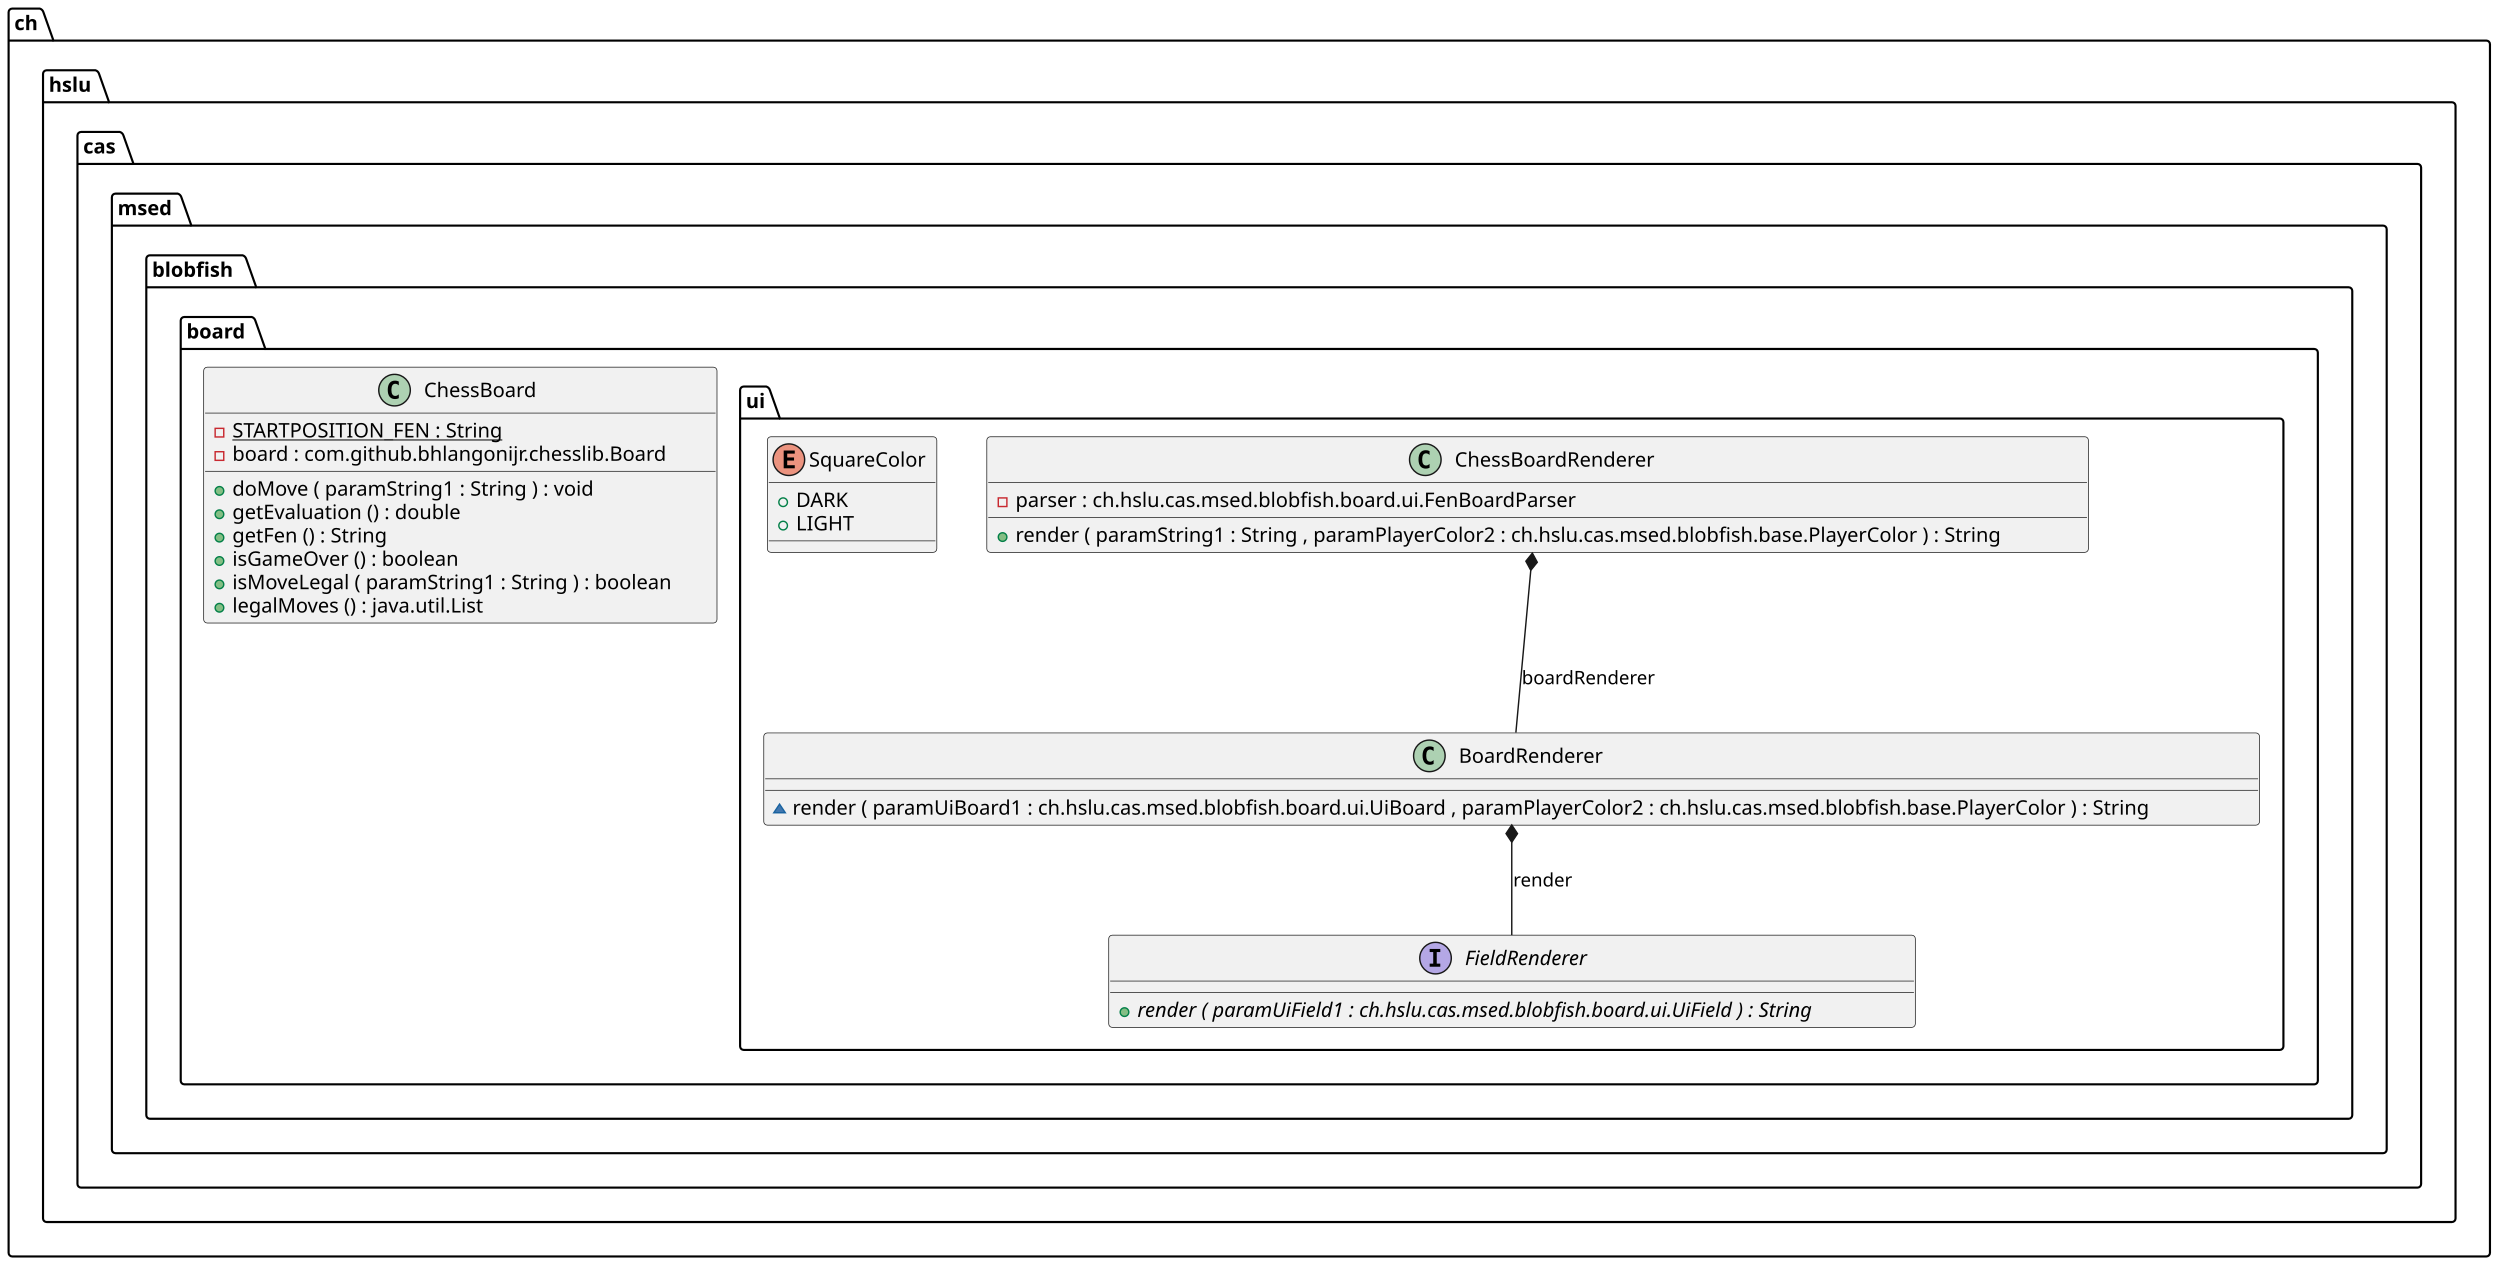
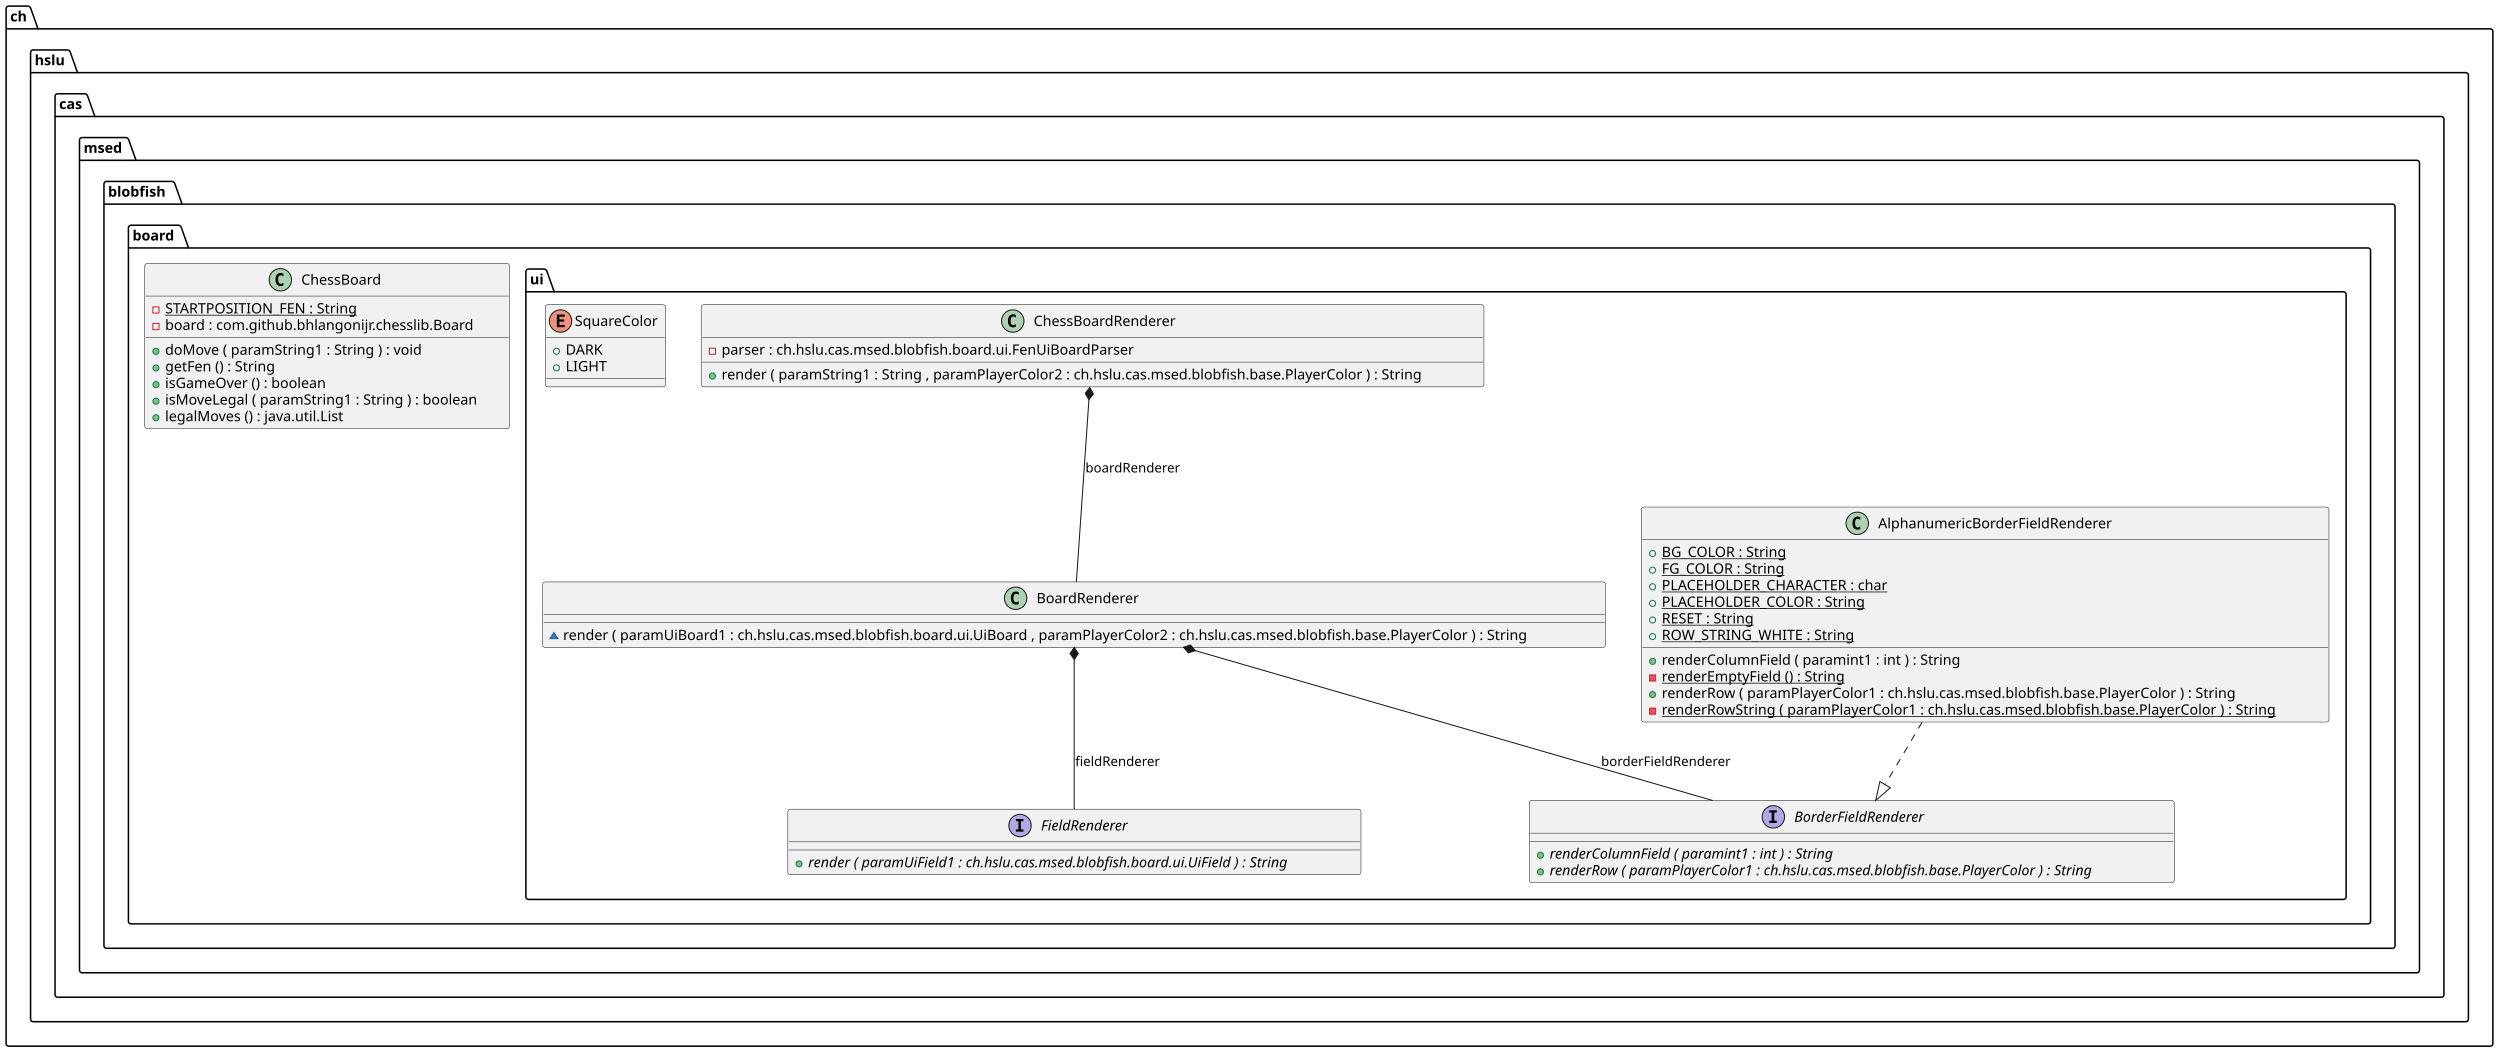
- <svg xmlns="http://www.w3.org/2000/svg" contentStyleType="text/css" data-diagram-type="CLASS" height="883px" preserveAspectRatio="none" style="width:1743px;height:883px;background:#FFFFFF;" version="1.1" viewBox="0 0 1743 883" width="1743px" zoomAndPan="magnify">
+ <svg xmlns="http://www.w3.org/2000/svg" contentStyleType="text/css" data-diagram-type="CLASS" height="1033px" preserveAspectRatio="none" style="width:2453px;height:1033px;background:#FFFFFF;" version="1.1" viewBox="0 0 2453 1033" width="2453px" zoomAndPan="magnify">
  <defs />
  <g>
    <g class="cluster" data-entity="ch" data-source-line="2" data-uid="ent0003" id="cluster_ch">
-       <path d="M8.5,6 L27.766,6 A3.75,3.75 0 0 1 30.266,8.5 L37.266,28.297 L1733.5,28.297 A2.5,2.5 0 0 1 1736,30.797 L1736,873.5 A2.5,2.5 0 0 1 1733.5,876 L8.5,876 A2.5,2.5 0 0 1 6,873.5 L6,8.5 A2.5,2.5 0 0 1 8.5,6" fill="none" style="stroke:#000000;stroke-width:1.5;" />
+       <path d="M8.5,6 L27.766,6 A3.75,3.75 0 0 1 30.266,8.5 L37.266,28.297 L2443.5,28.297 A2.5,2.5 0 0 1 2446,30.797 L2446,1024 A2.5,2.5 0 0 1 2443.5,1026.5 L8.5,1026.5 A2.5,2.5 0 0 1 6,1024 L6,8.5 A2.5,2.5 0 0 1 8.5,6" fill="none" style="stroke:#000000;stroke-width:1.5;" />
      <line style="stroke:#000000;stroke-width:1.5;" x1="6" x2="37.266" y1="28.297" y2="28.297" />
      <text fill="#000000" font-family="sans-serif" font-size="14" font-weight="bold" lengthAdjust="spacing" textLength="18.266" x="10" y="20.995">ch</text>
    </g>
    <g class="cluster" data-entity="hslu" data-source-line="2" data-uid="ent0004" id="cluster_hslu">
-       <path d="M32.5,49 L66.565,49 A3.75,3.75 0 0 1 69.065,51.5 L76.065,71.297 L1709.5,71.297 A2.5,2.5 0 0 1 1712,73.797 L1712,849.5 A2.5,2.5 0 0 1 1709.5,852 L32.5,852 A2.5,2.5 0 0 1 30,849.5 L30,51.5 A2.5,2.5 0 0 1 32.5,49" fill="none" style="stroke:#000000;stroke-width:1.5;" />
+       <path d="M32.5,49 L66.565,49 A3.75,3.75 0 0 1 69.065,51.5 L76.065,71.297 L2419.5,71.297 A2.5,2.5 0 0 1 2422,73.797 L2422,1000 A2.5,2.5 0 0 1 2419.5,1002.5 L32.5,1002.5 A2.5,2.5 0 0 1 30,1000 L30,51.5 A2.5,2.5 0 0 1 32.5,49" fill="none" style="stroke:#000000;stroke-width:1.5;" />
      <line style="stroke:#000000;stroke-width:1.5;" x1="30" x2="76.065" y1="71.297" y2="71.297" />
      <text fill="#000000" font-family="sans-serif" font-size="14" font-weight="bold" lengthAdjust="spacing" textLength="33.065" x="34" y="63.995">hslu</text>
    </g>
    <g class="cluster" data-entity="cas" data-source-line="2" data-uid="ent0005" id="cluster_cas">
-       <path d="M56.5,92 L83.579,92 A3.75,3.75 0 0 1 86.079,94.5 L93.079,114.297 L1685.5,114.297 A2.5,2.5 0 0 1 1688,116.797 L1688,825.5 A2.5,2.5 0 0 1 1685.5,828 L56.5,828 A2.5,2.5 0 0 1 54,825.5 L54,94.5 A2.5,2.5 0 0 1 56.5,92" fill="none" style="stroke:#000000;stroke-width:1.5;" />
+       <path d="M56.5,92 L83.579,92 A3.75,3.75 0 0 1 86.079,94.5 L93.079,114.297 L2395.5,114.297 A2.5,2.5 0 0 1 2398,116.797 L2398,976 A2.5,2.5 0 0 1 2395.5,978.5 L56.5,978.5 A2.5,2.5 0 0 1 54,976 L54,94.5 A2.5,2.5 0 0 1 56.5,92" fill="none" style="stroke:#000000;stroke-width:1.5;" />
      <line style="stroke:#000000;stroke-width:1.5;" x1="54" x2="93.079" y1="114.297" y2="114.297" />
      <text fill="#000000" font-family="sans-serif" font-size="14" font-weight="bold" lengthAdjust="spacing" textLength="26.079" x="58" y="106.995">cas</text>
    </g>
    <g class="cluster" data-entity="msed" data-source-line="2" data-uid="ent0006" id="cluster_msed">
-       <path d="M80.5,135 L123.938,135 A3.75,3.75 0 0 1 126.438,137.5 L133.438,157.297 L1661.5,157.297 A2.5,2.5 0 0 1 1664,159.797 L1664,801.5 A2.5,2.5 0 0 1 1661.5,804 L80.5,804 A2.5,2.5 0 0 1 78,801.5 L78,137.5 A2.5,2.5 0 0 1 80.5,135" fill="none" style="stroke:#000000;stroke-width:1.5;" />
+       <path d="M80.5,135 L123.938,135 A3.75,3.75 0 0 1 126.438,137.5 L133.438,157.297 L2371.5,157.297 A2.5,2.5 0 0 1 2374,159.797 L2374,952 A2.5,2.5 0 0 1 2371.5,954.5 L80.5,954.5 A2.5,2.5 0 0 1 78,952 L78,137.5 A2.5,2.5 0 0 1 80.5,135" fill="none" style="stroke:#000000;stroke-width:1.5;" />
      <line style="stroke:#000000;stroke-width:1.5;" x1="78" x2="133.438" y1="157.297" y2="157.297" />
      <text fill="#000000" font-family="sans-serif" font-size="14" font-weight="bold" lengthAdjust="spacing" textLength="42.438" x="82" y="149.995">msed</text>
    </g>
    <g class="cluster" data-entity="blobfish" data-source-line="2" data-uid="ent0007" id="cluster_blobfish">
-       <path d="M104.5,178 L169.149,178 A3.75,3.75 0 0 1 171.649,180.5 L178.649,200.297 L1637.5,200.297 A2.5,2.5 0 0 1 1640,202.797 L1640,777.5 A2.5,2.5 0 0 1 1637.5,780 L104.5,780 A2.5,2.5 0 0 1 102,777.5 L102,180.5 A2.5,2.5 0 0 1 104.5,178" fill="none" style="stroke:#000000;stroke-width:1.5;" />
+       <path d="M104.5,178 L169.149,178 A3.75,3.75 0 0 1 171.649,180.5 L178.649,200.297 L2347.5,200.297 A2.5,2.5 0 0 1 2350,202.797 L2350,928 A2.5,2.5 0 0 1 2347.5,930.5 L104.5,930.5 A2.5,2.5 0 0 1 102,928 L102,180.5 A2.5,2.5 0 0 1 104.5,178" fill="none" style="stroke:#000000;stroke-width:1.5;" />
      <line style="stroke:#000000;stroke-width:1.5;" x1="102" x2="178.649" y1="200.297" y2="200.297" />
      <text fill="#000000" font-family="sans-serif" font-size="14" font-weight="bold" lengthAdjust="spacing" textLength="63.649" x="106" y="192.995">blobfish</text>
    </g>
    <g class="cluster" data-entity="board" data-source-line="2" data-uid="ent0008" id="cluster_board">
-       <path d="M128.5,221 L175.513,221 A3.75,3.75 0 0 1 178.013,223.5 L185.013,243.297 L1613.5,243.297 A2.5,2.5 0 0 1 1616,245.797 L1616,753.5 A2.5,2.5 0 0 1 1613.5,756 L128.5,756 A2.5,2.5 0 0 1 126,753.5 L126,223.5 A2.5,2.5 0 0 1 128.5,221" fill="none" style="stroke:#000000;stroke-width:1.5;" />
+       <path d="M128.5,221 L175.513,221 A3.75,3.75 0 0 1 178.013,223.5 L185.013,243.297 L2323.5,243.297 A2.5,2.5 0 0 1 2326,245.797 L2326,904 A2.5,2.5 0 0 1 2323.5,906.5 L128.5,906.5 A2.5,2.5 0 0 1 126,904 L126,223.5 A2.5,2.5 0 0 1 128.5,221" fill="none" style="stroke:#000000;stroke-width:1.5;" />
      <line style="stroke:#000000;stroke-width:1.5;" x1="126" x2="185.013" y1="243.297" y2="243.297" />
      <text fill="#000000" font-family="sans-serif" font-size="14" font-weight="bold" lengthAdjust="spacing" textLength="46.013" x="130" y="235.995">board</text>
    </g>
-     <g class="cluster" data-entity="ui" data-source-line="14" data-uid="ent0010" id="cluster_ui">
-       <path d="M518.5,269.5 L534.266,269.5 A3.75,3.75 0 0 1 536.766,272 L543.766,291.797 L1589.5,291.797 A2.5,2.5 0 0 1 1592,294.297 L1592,729.5 A2.5,2.5 0 0 1 1589.5,732 L518.5,732 A2.5,2.5 0 0 1 516,729.5 L516,272 A2.5,2.5 0 0 1 518.5,269.5" fill="none" style="stroke:#000000;stroke-width:1.5;" />
-       <line style="stroke:#000000;stroke-width:1.5;" x1="516" x2="543.766" y1="291.797" y2="291.797" />
-       <text fill="#000000" font-family="sans-serif" font-size="14" font-weight="bold" lengthAdjust="spacing" textLength="14.766" x="520" y="284.495">ui</text>
+     <g class="cluster" data-entity="ui" data-source-line="13" data-uid="ent0010" id="cluster_ui">
+       <path d="M518.5,264 L534.266,264 A3.75,3.75 0 0 1 536.766,266.5 L543.766,286.297 L2299.5,286.297 A2.5,2.5 0 0 1 2302,288.797 L2302,880 A2.5,2.5 0 0 1 2299.5,882.5 L518.5,882.5 A2.5,2.5 0 0 1 516,880 L516,266.5 A2.5,2.5 0 0 1 518.5,264" fill="none" style="stroke:#000000;stroke-width:1.5;" />
+       <line style="stroke:#000000;stroke-width:1.5;" x1="516" x2="543.766" y1="286.297" y2="286.297" />
+       <text fill="#000000" font-family="sans-serif" font-size="14" font-weight="bold" lengthAdjust="spacing" textLength="14.766" x="520" y="278.995">ui</text>
    </g>
    <g class="entity" data-entity="ChessBoard" data-source-line="2" data-uid="ent0002" id="entity_ChessBoard">
-       <rect fill="#F1F1F1" height="178.375" rx="2.5" ry="2.5" style="stroke:#181818;stroke-width:0.5;" width="357.885" x="142" y="256" />
-       <ellipse cx="275.072" cy="272" fill="#ADD1B2" rx="11" ry="11" style="stroke:#181818;stroke-width:1;" />
-       <path d="M278.041,277.641 Q277.462,277.938 276.822,278.078 Q276.181,278.234 275.478,278.234 Q272.978,278.234 271.65,276.594 Q270.337,274.938 270.337,271.812 Q270.337,268.688 271.65,267.031 Q272.978,265.375 275.478,265.375 Q276.181,265.375 276.822,265.531 Q277.478,265.688 278.041,265.984 L278.041,268.703 Q277.416,268.125 276.822,267.859 Q276.228,267.578 275.603,267.578 Q274.259,267.578 273.572,268.656 Q272.884,269.719 272.884,271.812 Q272.884,273.906 273.572,274.984 Q274.259,276.047 275.603,276.047 Q276.228,276.047 276.822,275.781 Q277.416,275.5 278.041,274.922 L278.041,277.641 Z " fill="#000000" />
-       <text fill="#000000" font-family="sans-serif" font-size="14" lengthAdjust="spacing" textLength="83.241" x="295.572" y="276.847">ChessBoard</text>
-       <line style="stroke:#181818;stroke-width:0.5;" x1="143" x2="498.885" y1="288" y2="288" />
-       <rect fill="none" height="6" style="stroke:#C82930;stroke-width:1;" width="6" x="150" y="298.648" />
-       <text fill="#000000" font-family="sans-serif" font-size="14" lengthAdjust="spacing" text-decoration="underline" textLength="201.715" x="162" y="304.995">STARTPOSITION_FEN : String</text>
-       <rect fill="none" height="6" style="stroke:#C82930;stroke-width:1;" width="6" x="150" y="314.945" />
-       <text fill="#000000" font-family="sans-serif" font-size="14" lengthAdjust="spacing" textLength="323.682" x="162" y="321.292">board : com.github.bhlangonijr.chesslib.Board</text>
-       <line style="stroke:#181818;stroke-width:0.5;" x1="143" x2="498.885" y1="328.594" y2="328.594" />
-       <ellipse cx="153" cy="342.242" fill="#84BE84" rx="3" ry="3" style="stroke:#038048;stroke-width:1;" />
-       <text fill="#000000" font-family="sans-serif" font-size="14" lengthAdjust="spacing" textLength="274.039" x="162" y="345.589">doMove ( paramString1 : String ) : void</text>
-       <ellipse cx="153" cy="358.539" fill="#84BE84" rx="3" ry="3" style="stroke:#038048;stroke-width:1;" />
-       <text fill="#000000" font-family="sans-serif" font-size="14" lengthAdjust="spacing" textLength="173.565" x="162" y="361.886">getEvaluation () : double</text>
-       <ellipse cx="153" cy="374.836" fill="#84BE84" rx="3" ry="3" style="stroke:#038048;stroke-width:1;" />
-       <text fill="#000000" font-family="sans-serif" font-size="14" lengthAdjust="spacing" textLength="119.301" x="162" y="378.183">getFen () : String</text>
-       <ellipse cx="153" cy="391.133" fill="#84BE84" rx="3" ry="3" style="stroke:#038048;stroke-width:1;" />
-       <text fill="#000000" font-family="sans-serif" font-size="14" lengthAdjust="spacing" textLength="171.5" x="162" y="394.479">isGameOver () : boolean</text>
-       <ellipse cx="153" cy="407.43" fill="#84BE84" rx="3" ry="3" style="stroke:#038048;stroke-width:1;" />
-       <text fill="#000000" font-family="sans-serif" font-size="14" lengthAdjust="spacing" textLength="331.885" x="162" y="410.776">isMoveLegal ( paramString1 : String ) : boolean</text>
-       <ellipse cx="153" cy="423.727" fill="#84BE84" rx="3" ry="3" style="stroke:#038048;stroke-width:1;" />
-       <text fill="#000000" font-family="sans-serif" font-size="14" lengthAdjust="spacing" textLength="192.534" x="162" y="427.073">legalMoves () : java.util.List</text>
+       <rect fill="#F1F1F1" height="162.078" rx="2.5" ry="2.5" style="stroke:#181818;stroke-width:0.5;" width="357.885" x="142" y="258.5" />
+       <ellipse cx="275.072" cy="274.5" fill="#ADD1B2" rx="11" ry="11" style="stroke:#181818;stroke-width:1;" />
+       <path d="M278.041,280.141 Q277.462,280.438 276.822,280.578 Q276.181,280.734 275.478,280.734 Q272.978,280.734 271.65,279.094 Q270.337,277.438 270.337,274.312 Q270.337,271.188 271.65,269.531 Q272.978,267.875 275.478,267.875 Q276.181,267.875 276.822,268.031 Q277.478,268.188 278.041,268.484 L278.041,271.203 Q277.416,270.625 276.822,270.359 Q276.228,270.078 275.603,270.078 Q274.259,270.078 273.572,271.156 Q272.884,272.219 272.884,274.312 Q272.884,276.406 273.572,277.484 Q274.259,278.547 275.603,278.547 Q276.228,278.547 276.822,278.281 Q277.416,278 278.041,277.422 L278.041,280.141 Z " fill="#000000" />
+       <text fill="#000000" font-family="sans-serif" font-size="14" lengthAdjust="spacing" textLength="83.241" x="295.572" y="279.347">ChessBoard</text>
+       <line style="stroke:#181818;stroke-width:0.5;" x1="143" x2="498.885" y1="290.5" y2="290.5" />
+       <rect fill="none" height="6" style="stroke:#C82930;stroke-width:1;" width="6" x="150" y="301.148" />
+       <text fill="#000000" font-family="sans-serif" font-size="14" lengthAdjust="spacing" text-decoration="underline" textLength="201.715" x="162" y="307.495">STARTPOSITION_FEN : String</text>
+       <rect fill="none" height="6" style="stroke:#C82930;stroke-width:1;" width="6" x="150" y="317.445" />
+       <text fill="#000000" font-family="sans-serif" font-size="14" lengthAdjust="spacing" textLength="323.682" x="162" y="323.792">board : com.github.bhlangonijr.chesslib.Board</text>
+       <line style="stroke:#181818;stroke-width:0.5;" x1="143" x2="498.885" y1="331.094" y2="331.094" />
+       <ellipse cx="153" cy="344.742" fill="#84BE84" rx="3" ry="3" style="stroke:#038048;stroke-width:1;" />
+       <text fill="#000000" font-family="sans-serif" font-size="14" lengthAdjust="spacing" textLength="274.039" x="162" y="348.089">doMove ( paramString1 : String ) : void</text>
+       <ellipse cx="153" cy="361.039" fill="#84BE84" rx="3" ry="3" style="stroke:#038048;stroke-width:1;" />
+       <text fill="#000000" font-family="sans-serif" font-size="14" lengthAdjust="spacing" textLength="119.301" x="162" y="364.386">getFen () : String</text>
+       <ellipse cx="153" cy="377.336" fill="#84BE84" rx="3" ry="3" style="stroke:#038048;stroke-width:1;" />
+       <text fill="#000000" font-family="sans-serif" font-size="14" lengthAdjust="spacing" textLength="171.5" x="162" y="380.683">isGameOver () : boolean</text>
+       <ellipse cx="153" cy="393.633" fill="#84BE84" rx="3" ry="3" style="stroke:#038048;stroke-width:1;" />
+       <text fill="#000000" font-family="sans-serif" font-size="14" lengthAdjust="spacing" textLength="331.885" x="162" y="396.979">isMoveLegal ( paramString1 : String ) : boolean</text>
+       <ellipse cx="153" cy="409.93" fill="#84BE84" rx="3" ry="3" style="stroke:#038048;stroke-width:1;" />
+       <text fill="#000000" font-family="sans-serif" font-size="14" lengthAdjust="spacing" textLength="192.534" x="162" y="413.276">legalMoves () : java.util.List</text>
    </g>
-     <g class="entity" data-entity="BoardRenderer" data-source-line="14" data-uid="ent0009" id="entity_BoardRenderer">
-       <rect fill="#F1F1F1" height="64.297" rx="2.5" ry="2.5" style="stroke:#181818;stroke-width:0.5;" width="1042.832" x="532.5" y="511" />
-       <ellipse cx="996.551" cy="527" fill="#ADD1B2" rx="11" ry="11" style="stroke:#181818;stroke-width:1;" />
-       <path d="M999.519,532.641 Q998.941,532.938 998.301,533.078 Q997.66,533.234 996.957,533.234 Q994.457,533.234 993.129,531.594 Q991.816,529.938 991.816,526.812 Q991.816,523.688 993.129,522.031 Q994.457,520.375 996.957,520.375 Q997.66,520.375 998.301,520.531 Q998.957,520.688 999.519,520.984 L999.519,523.703 Q998.894,523.125 998.301,522.859 Q997.707,522.578 997.082,522.578 Q995.738,522.578 995.051,523.656 Q994.363,524.719 994.363,526.812 Q994.363,528.906 995.051,529.984 Q995.738,531.047 997.082,531.047 Q997.707,531.047 998.301,530.781 Q998.894,530.5 999.519,529.922 L999.519,532.641 Z " fill="#000000" />
-       <text fill="#000000" font-family="sans-serif" font-size="14" lengthAdjust="spacing" textLength="106.231" x="1017.051" y="531.847">BoardRenderer</text>
-       <line style="stroke:#181818;stroke-width:0.5;" x1="533.5" x2="1574.332" y1="543" y2="543" />
-       <line style="stroke:#181818;stroke-width:0.5;" x1="533.5" x2="1574.332" y1="551" y2="551" />
-       <polygon fill="#4177AF" points="543.5,560.648,539.5,566.648,547.5,566.648" style="stroke:#1963A0;stroke-width:1;" />
-       <text fill="#000000" font-family="sans-serif" font-size="14" lengthAdjust="spacing" textLength="1016.832" x="552.5" y="567.995">render ( paramUiBoard1 : ch.hslu.cas.msed.blobfish.board.ui.UiBoard , paramPlayerColor2 : ch.hslu.cas.msed.blobfish.base.PlayerColor ) : String</text>
+     <g class="entity" data-entity="AlphanumericBorderFieldRenderer" data-source-line="13" data-uid="ent0009" id="entity_AlphanumericBorderFieldRenderer">
+       <rect fill="#F1F1F1" height="210.969" rx="2.5" ry="2.5" style="stroke:#181818;stroke-width:0.5;" width="674.683" x="1610.5" y="497.5" />
+       <ellipse cx="1822.342" cy="513.5" fill="#ADD1B2" rx="11" ry="11" style="stroke:#181818;stroke-width:1;" />
+       <path d="M1825.311,519.141 Q1824.733,519.438 1824.092,519.578 Q1823.452,519.734 1822.748,519.734 Q1820.248,519.734 1818.92,518.094 Q1817.608,516.438 1817.608,513.312 Q1817.608,510.188 1818.92,508.531 Q1820.248,506.875 1822.748,506.875 Q1823.452,506.875 1824.092,507.031 Q1824.748,507.188 1825.311,507.484 L1825.311,510.203 Q1824.686,509.625 1824.092,509.359 Q1823.498,509.078 1822.873,509.078 Q1821.53,509.078 1820.842,510.156 Q1820.155,511.219 1820.155,513.312 Q1820.155,515.406 1820.842,516.484 Q1821.53,517.547 1822.873,517.547 Q1823.498,517.547 1824.092,517.281 Q1824.686,517 1825.311,516.422 L1825.311,519.141 Z " fill="#000000" />
+       <text fill="#000000" font-family="sans-serif" font-size="14" lengthAdjust="spacing" textLength="242.498" x="1842.842" y="518.347">AlphanumericBorderFieldRenderer</text>
+       <line style="stroke:#181818;stroke-width:0.5;" x1="1611.5" x2="2284.183" y1="529.5" y2="529.5" />
+       <ellipse cx="1621.5" cy="543.148" fill="none" rx="3" ry="3" style="stroke:#038048;stroke-width:1;" />
+       <text fill="#000000" font-family="sans-serif" font-size="14" lengthAdjust="spacing" text-decoration="underline" textLength="132.193" x="1630.5" y="546.495">BG_COLOR : String</text>
+       <ellipse cx="1621.5" cy="559.445" fill="none" rx="3" ry="3" style="stroke:#038048;stroke-width:1;" />
+       <text fill="#000000" font-family="sans-serif" font-size="14" lengthAdjust="spacing" text-decoration="underline" textLength="130.642" x="1630.5" y="562.792">FG_COLOR : String</text>
+       <ellipse cx="1621.5" cy="575.742" fill="none" rx="3" ry="3" style="stroke:#038048;stroke-width:1;" />
+       <text fill="#000000" font-family="sans-serif" font-size="14" lengthAdjust="spacing" text-decoration="underline" textLength="240.748" x="1630.5" y="579.089">PLACEHOLDER_CHARACTER : char</text>
+       <ellipse cx="1621.5" cy="592.039" fill="none" rx="3" ry="3" style="stroke:#038048;stroke-width:1;" />
+       <text fill="#000000" font-family="sans-serif" font-size="14" lengthAdjust="spacing" text-decoration="underline" textLength="214.881" x="1630.5" y="595.386">PLACEHOLDER_COLOR : String</text>
+       <ellipse cx="1621.5" cy="608.336" fill="none" rx="3" ry="3" style="stroke:#038048;stroke-width:1;" />
+       <text fill="#000000" font-family="sans-serif" font-size="14" lengthAdjust="spacing" text-decoration="underline" textLength="100.256" x="1630.5" y="611.683">RESET : String</text>
+       <ellipse cx="1621.5" cy="624.633" fill="none" rx="3" ry="3" style="stroke:#038048;stroke-width:1;" />
+       <text fill="#000000" font-family="sans-serif" font-size="14" lengthAdjust="spacing" text-decoration="underline" textLength="202.501" x="1630.5" y="627.98">ROW_STRING_WHITE : String</text>
+       <line style="stroke:#181818;stroke-width:0.5;" x1="1611.5" x2="2284.183" y1="635.281" y2="635.281" />
+       <ellipse cx="1621.5" cy="648.93" fill="#84BE84" rx="3" ry="3" style="stroke:#038048;stroke-width:1;" />
+       <text fill="#000000" font-family="sans-serif" font-size="14" lengthAdjust="spacing" textLength="317.584" x="1630.5" y="652.276">renderColumnField ( paramint1 : int ) : String</text>
+       <rect fill="#F24D5C" height="6" style="stroke:#C82930;stroke-width:1;" width="6" x="1618.5" y="662.227" />
+       <text fill="#000000" font-family="sans-serif" font-size="14" lengthAdjust="spacing" text-decoration="underline" textLength="195.747" x="1630.5" y="668.573">renderEmptyField () : String</text>
+       <ellipse cx="1621.5" cy="681.523" fill="#84BE84" rx="3" ry="3" style="stroke:#038048;stroke-width:1;" />
+       <text fill="#000000" font-family="sans-serif" font-size="14" lengthAdjust="spacing" textLength="606.901" x="1630.5" y="684.87">renderRow ( paramPlayerColor1 : ch.hslu.cas.msed.blobfish.base.PlayerColor ) : String</text>
+       <rect fill="#F24D5C" height="6" style="stroke:#C82930;stroke-width:1;" width="6" x="1618.5" y="694.82" />
+       <text fill="#000000" font-family="sans-serif" font-size="14" lengthAdjust="spacing" text-decoration="underline" textLength="648.683" x="1630.5" y="701.167">renderRowString ( paramPlayerColor1 : ch.hslu.cas.msed.blobfish.base.PlayerColor ) : String</text>
    </g>
-     <g class="entity" data-entity="ChessBoardRenderer" data-source-line="19" data-uid="ent0011" id="entity_ChessBoardRenderer">
-       <rect fill="#F1F1F1" height="80.594" rx="2.5" ry="2.5" style="stroke:#181818;stroke-width:0.5;" width="768.034" x="688" y="304.5" />
-       <ellipse cx="993.727" cy="320.5" fill="#ADD1B2" rx="11" ry="11" style="stroke:#181818;stroke-width:1;" />
-       <path d="M996.696,326.141 Q996.118,326.438 995.477,326.578 Q994.836,326.734 994.133,326.734 Q991.633,326.734 990.305,325.094 Q988.993,323.438 988.993,320.312 Q988.993,317.188 990.305,315.531 Q991.633,313.875 994.133,313.875 Q994.836,313.875 995.477,314.031 Q996.133,314.188 996.696,314.484 L996.696,317.203 Q996.071,316.625 995.477,316.359 Q994.883,316.078 994.258,316.078 Q992.915,316.078 992.227,317.156 Q991.54,318.219 991.54,320.312 Q991.54,322.406 992.227,323.484 Q992.915,324.547 994.258,324.547 Q994.883,324.547 995.477,324.281 Q996.071,324 996.696,323.422 L996.696,326.141 Z " fill="#000000" />
-       <text fill="#000000" font-family="sans-serif" font-size="14" lengthAdjust="spacing" textLength="148.08" x="1014.227" y="325.347">ChessBoardRenderer</text>
-       <line style="stroke:#181818;stroke-width:0.5;" x1="689" x2="1455.034" y1="336.5" y2="336.5" />
-       <rect fill="none" height="6" style="stroke:#C82930;stroke-width:1;" width="6" x="696" y="347.148" />
-       <text fill="#000000" font-family="sans-serif" font-size="14" lengthAdjust="spacing" textLength="417.177" x="708" y="353.495">parser : ch.hslu.cas.msed.blobfish.board.ui.FenBoardParser</text>
-       <line style="stroke:#181818;stroke-width:0.5;" x1="689" x2="1455.034" y1="360.797" y2="360.797" />
-       <ellipse cx="699" cy="374.445" fill="#84BE84" rx="3" ry="3" style="stroke:#038048;stroke-width:1;" />
-       <text fill="#000000" font-family="sans-serif" font-size="14" lengthAdjust="spacing" textLength="742.034" x="708" y="377.792">render ( paramString1 : String , paramPlayerColor2 : ch.hslu.cas.msed.blobfish.base.PlayerColor ) : String</text>
+     <g class="entity" data-entity="BoardRenderer" data-source-line="27" data-uid="ent0011" id="entity_BoardRenderer">
+       <rect fill="#F1F1F1" height="64.297" rx="2.5" ry="2.5" style="stroke:#181818;stroke-width:0.5;" width="1042.832" x="532.5" y="571" />
+       <ellipse cx="996.551" cy="587" fill="#ADD1B2" rx="11" ry="11" style="stroke:#181818;stroke-width:1;" />
+       <path d="M999.519,592.641 Q998.941,592.938 998.301,593.078 Q997.66,593.234 996.957,593.234 Q994.457,593.234 993.129,591.594 Q991.816,589.938 991.816,586.812 Q991.816,583.688 993.129,582.031 Q994.457,580.375 996.957,580.375 Q997.66,580.375 998.301,580.531 Q998.957,580.688 999.519,580.984 L999.519,583.703 Q998.894,583.125 998.301,582.859 Q997.707,582.578 997.082,582.578 Q995.738,582.578 995.051,583.656 Q994.363,584.719 994.363,586.812 Q994.363,588.906 995.051,589.984 Q995.738,591.047 997.082,591.047 Q997.707,591.047 998.301,590.781 Q998.894,590.5 999.519,589.922 L999.519,592.641 Z " fill="#000000" />
+       <text fill="#000000" font-family="sans-serif" font-size="14" lengthAdjust="spacing" textLength="106.231" x="1017.051" y="591.847">BoardRenderer</text>
+       <line style="stroke:#181818;stroke-width:0.5;" x1="533.5" x2="1574.332" y1="603" y2="603" />
+       <line style="stroke:#181818;stroke-width:0.5;" x1="533.5" x2="1574.332" y1="611" y2="611" />
+       <polygon fill="#4177AF" points="543.5,620.648,539.5,626.648,547.5,626.648" style="stroke:#1963A0;stroke-width:1;" />
+       <text fill="#000000" font-family="sans-serif" font-size="14" lengthAdjust="spacing" textLength="1016.832" x="552.5" y="627.995">render ( paramUiBoard1 : ch.hslu.cas.msed.blobfish.board.ui.UiBoard , paramPlayerColor2 : ch.hslu.cas.msed.blobfish.base.PlayerColor ) : String</text>
    </g>
-     <g class="entity" data-entity="FieldRenderer" data-source-line="25" data-uid="ent0012" id="entity_FieldRenderer">
-       <rect fill="#F1F1F1" height="64.297" rx="2.5" ry="2.5" style="stroke:#181818;stroke-width:0.5;" width="562.375" x="773" y="652" />
-       <ellipse cx="1000.852" cy="668" fill="#B4A7E5" rx="11" ry="11" style="stroke:#181818;stroke-width:1;" />
-       <path d="M996.774,663.766 L996.774,661.609 L1004.165,661.609 L1004.165,663.766 L1001.696,663.766 L1001.696,671.844 L1004.165,671.844 L1004.165,674 L996.774,674 L996.774,671.844 L999.243,671.844 L999.243,663.766 L996.774,663.766 Z " fill="#000000" />
-       <text fill="#000000" font-family="sans-serif" font-size="14" font-style="italic" lengthAdjust="spacing" textLength="98.171" x="1021.352" y="672.847">FieldRenderer</text>
-       <line style="stroke:#181818;stroke-width:0.5;" x1="774" x2="1334.375" y1="684" y2="684" />
-       <line style="stroke:#181818;stroke-width:0.5;" x1="774" x2="1334.375" y1="692" y2="692" />
-       <ellipse cx="784" cy="705.648" fill="#84BE84" rx="3" ry="3" style="stroke:#038048;stroke-width:1;" />
-       <text fill="#000000" font-family="sans-serif" font-size="14" font-style="italic" lengthAdjust="spacing" textLength="536.375" x="793" y="708.995">render ( paramUiField1 : ch.hslu.cas.msed.blobfish.board.ui.UiField ) : String</text>
+     <g class="entity" data-entity="BorderFieldRenderer" data-source-line="32" data-uid="ent0012" id="entity_BorderFieldRenderer">
+       <rect fill="#F1F1F1" height="80.594" rx="2.5" ry="2.5" style="stroke:#181818;stroke-width:0.5;" width="632.901" x="1500.5" y="785.5" />
+       <ellipse cx="1740.024" cy="801.5" fill="#B4A7E5" rx="11" ry="11" style="stroke:#181818;stroke-width:1;" />
+       <path d="M1735.946,797.266 L1735.946,795.109 L1743.337,795.109 L1743.337,797.266 L1740.868,797.266 L1740.868,805.344 L1743.337,805.344 L1743.337,807.5 L1735.946,807.5 L1735.946,805.344 L1738.415,805.344 L1738.415,797.266 L1735.946,797.266 Z " fill="#000000" />
+       <text fill="#000000" font-family="sans-serif" font-size="14" font-style="italic" lengthAdjust="spacing" textLength="145.352" x="1760.524" y="806.347">BorderFieldRenderer</text>
+       <line style="stroke:#181818;stroke-width:0.5;" x1="1501.5" x2="2132.401" y1="817.5" y2="817.5" />
+       <line style="stroke:#181818;stroke-width:0.5;" x1="1501.5" x2="2132.401" y1="825.5" y2="825.5" />
+       <ellipse cx="1511.5" cy="839.148" fill="#84BE84" rx="3" ry="3" style="stroke:#038048;stroke-width:1;" />
+       <text fill="#000000" font-family="sans-serif" font-size="14" font-style="italic" lengthAdjust="spacing" textLength="317.584" x="1520.5" y="842.495">renderColumnField ( paramint1 : int ) : String</text>
+       <ellipse cx="1511.5" cy="855.445" fill="#84BE84" rx="3" ry="3" style="stroke:#038048;stroke-width:1;" />
+       <text fill="#000000" font-family="sans-serif" font-size="14" font-style="italic" lengthAdjust="spacing" textLength="606.901" x="1520.5" y="858.792">renderRow ( paramPlayerColor1 : ch.hslu.cas.msed.blobfish.base.PlayerColor ) : String</text>
    </g>
-     <g class="entity" data-entity="SquareColor" data-source-line="30" data-uid="ent0013" id="entity_SquareColor">
-       <rect fill="#F1F1F1" height="80.594" rx="2.5" ry="2.5" style="stroke:#181818;stroke-width:0.5;" width="118.147" x="535" y="304.5" />
-       <ellipse cx="550" cy="320.5" fill="#EB937F" rx="11" ry="11" style="stroke:#181818;stroke-width:1;" />
-       <path d="M554.109,326.5 L546.391,326.5 L546.391,314.109 L554.109,314.109 L554.109,316.266 L548.844,316.266 L548.844,318.938 L553.609,318.938 L553.609,321.094 L548.844,321.094 L548.844,324.344 L554.109,324.344 L554.109,326.5 Z " fill="#000000" />
-       <text fill="#000000" font-family="sans-serif" font-size="14" lengthAdjust="spacing" textLength="86.147" x="564" y="325.347">SquareColor</text>
-       <line style="stroke:#181818;stroke-width:0.5;" x1="536" x2="652.146" y1="336.5" y2="336.5" />
-       <ellipse cx="546" cy="350.148" fill="none" rx="3" ry="3" style="stroke:#038048;stroke-width:1;" />
-       <text fill="#000000" font-family="sans-serif" font-size="14" lengthAdjust="spacing" textLength="39.266" x="555" y="353.495">DARK</text>
-       <ellipse cx="546" cy="366.445" fill="none" rx="3" ry="3" style="stroke:#038048;stroke-width:1;" />
-       <text fill="#000000" font-family="sans-serif" font-size="14" lengthAdjust="spacing" textLength="41.856" x="555" y="369.792">LIGHT</text>
-       <line style="stroke:#181818;stroke-width:0.5;" x1="536" x2="652.146" y1="377.094" y2="377.094" />
+     <g class="entity" data-entity="ChessBoardRenderer" data-source-line="38" data-uid="ent0013" id="entity_ChessBoardRenderer">
+       <rect fill="#F1F1F1" height="80.594" rx="2.5" ry="2.5" style="stroke:#181818;stroke-width:0.5;" width="768.034" x="688" y="299" />
+       <ellipse cx="993.727" cy="315" fill="#ADD1B2" rx="11" ry="11" style="stroke:#181818;stroke-width:1;" />
+       <path d="M996.696,320.641 Q996.118,320.938 995.477,321.078 Q994.836,321.234 994.133,321.234 Q991.633,321.234 990.305,319.594 Q988.993,317.938 988.993,314.812 Q988.993,311.688 990.305,310.031 Q991.633,308.375 994.133,308.375 Q994.836,308.375 995.477,308.531 Q996.133,308.688 996.696,308.984 L996.696,311.703 Q996.071,311.125 995.477,310.859 Q994.883,310.578 994.258,310.578 Q992.915,310.578 992.227,311.656 Q991.54,312.719 991.54,314.812 Q991.54,316.906 992.227,317.984 Q992.915,319.047 994.258,319.047 Q994.883,319.047 995.477,318.781 Q996.071,318.5 996.696,317.922 L996.696,320.641 Z " fill="#000000" />
+       <text fill="#000000" font-family="sans-serif" font-size="14" lengthAdjust="spacing" textLength="148.08" x="1014.227" y="319.847">ChessBoardRenderer</text>
+       <line style="stroke:#181818;stroke-width:0.5;" x1="689" x2="1455.034" y1="331" y2="331" />
+       <rect fill="none" height="6" style="stroke:#C82930;stroke-width:1;" width="6" x="696" y="341.648" />
+       <text fill="#000000" font-family="sans-serif" font-size="14" lengthAdjust="spacing" textLength="431.313" x="708" y="347.995">parser : ch.hslu.cas.msed.blobfish.board.ui.FenUiBoardParser</text>
+       <line style="stroke:#181818;stroke-width:0.5;" x1="689" x2="1455.034" y1="355.297" y2="355.297" />
+       <ellipse cx="699" cy="368.945" fill="#84BE84" rx="3" ry="3" style="stroke:#038048;stroke-width:1;" />
+       <text fill="#000000" font-family="sans-serif" font-size="14" lengthAdjust="spacing" textLength="742.034" x="708" y="372.292">render ( paramString1 : String , paramPlayerColor2 : ch.hslu.cas.msed.blobfish.base.PlayerColor ) : String</text>
    </g>
-     <g class="link" data-entity-1="BoardRenderer" data-entity-2="FieldRenderer" data-source-line="38" data-uid="lnk14" id="link_BoardRenderer_FieldRenderer">
-       <path codeLine="38" d="M1054,587.19 C1054,610.09 1054,629.04 1054,651.91" fill="none" id="BoardRenderer-backto-FieldRenderer" style="stroke:#181818;stroke-width:1;" />
-       <polygon fill="#181818" points="1054,575.19,1050,581.19,1054,587.19,1058,581.19,1054,575.19" style="stroke:#181818;stroke-width:1;" />
-       <text fill="#000000" font-family="sans-serif" font-size="13" lengthAdjust="spacing" textLength="43.177" x="1055" y="618.067">render</text>
+     <g class="entity" data-entity="FieldRenderer" data-source-line="44" data-uid="ent0014" id="entity_FieldRenderer">
+       <rect fill="#F1F1F1" height="64.297" rx="2.5" ry="2.5" style="stroke:#181818;stroke-width:0.5;" width="562.375" x="773" y="794" />
+       <ellipse cx="1000.852" cy="810" fill="#B4A7E5" rx="11" ry="11" style="stroke:#181818;stroke-width:1;" />
+       <path d="M996.774,805.766 L996.774,803.609 L1004.165,803.609 L1004.165,805.766 L1001.696,805.766 L1001.696,813.844 L1004.165,813.844 L1004.165,816 L996.774,816 L996.774,813.844 L999.243,813.844 L999.243,805.766 L996.774,805.766 Z " fill="#000000" />
+       <text fill="#000000" font-family="sans-serif" font-size="14" font-style="italic" lengthAdjust="spacing" textLength="98.171" x="1021.352" y="814.847">FieldRenderer</text>
+       <line style="stroke:#181818;stroke-width:0.5;" x1="774" x2="1334.375" y1="826" y2="826" />
+       <line style="stroke:#181818;stroke-width:0.5;" x1="774" x2="1334.375" y1="834" y2="834" />
+       <ellipse cx="784" cy="847.648" fill="#84BE84" rx="3" ry="3" style="stroke:#038048;stroke-width:1;" />
+       <text fill="#000000" font-family="sans-serif" font-size="14" font-style="italic" lengthAdjust="spacing" textLength="536.375" x="793" y="850.995">render ( paramUiField1 : ch.hslu.cas.msed.blobfish.board.ui.UiField ) : String</text>
    </g>
-     <g class="link" data-entity-1="ChessBoardRenderer" data-entity-2="BoardRenderer" data-source-line="39" data-uid="lnk15" id="link_ChessBoardRenderer_BoardRenderer">
-       <path codeLine="39" d="M1067.263,397.61 C1063.873,434.53 1059.98,476.85 1056.87,510.77" fill="none" id="ChessBoardRenderer-backto-BoardRenderer" style="stroke:#181818;stroke-width:1;" />
-       <polygon fill="#181818" points="1068.36,385.66,1063.828,391.269,1067.263,397.61,1071.795,392.001,1068.36,385.66" style="stroke:#181818;stroke-width:1;" />
-       <text fill="#000000" font-family="sans-serif" font-size="13" lengthAdjust="spacing" textLength="97.976" x="1061" y="477.067">boardRenderer</text>
+     <g class="entity" data-entity="SquareColor" data-source-line="49" data-uid="ent0015" id="entity_SquareColor">
+       <rect fill="#F1F1F1" height="80.594" rx="2.5" ry="2.5" style="stroke:#181818;stroke-width:0.5;" width="118.147" x="535" y="299" />
+       <ellipse cx="550" cy="315" fill="#EB937F" rx="11" ry="11" style="stroke:#181818;stroke-width:1;" />
+       <path d="M554.109,321 L546.391,321 L546.391,308.609 L554.109,308.609 L554.109,310.766 L548.844,310.766 L548.844,313.438 L553.609,313.438 L553.609,315.594 L548.844,315.594 L548.844,318.844 L554.109,318.844 L554.109,321 Z " fill="#000000" />
+       <text fill="#000000" font-family="sans-serif" font-size="14" lengthAdjust="spacing" textLength="86.147" x="564" y="319.847">SquareColor</text>
+       <line style="stroke:#181818;stroke-width:0.5;" x1="536" x2="652.146" y1="331" y2="331" />
+       <ellipse cx="546" cy="344.648" fill="none" rx="3" ry="3" style="stroke:#038048;stroke-width:1;" />
+       <text fill="#000000" font-family="sans-serif" font-size="14" lengthAdjust="spacing" textLength="39.266" x="555" y="347.995">DARK</text>
+       <ellipse cx="546" cy="360.945" fill="none" rx="3" ry="3" style="stroke:#038048;stroke-width:1;" />
+       <text fill="#000000" font-family="sans-serif" font-size="14" lengthAdjust="spacing" textLength="41.856" x="555" y="364.292">LIGHT</text>
+       <line style="stroke:#181818;stroke-width:0.5;" x1="536" x2="652.146" y1="371.594" y2="371.594" />
+     </g>
+     <g class="link" data-entity-1="AlphanumericBorderFieldRenderer" data-entity-2="BorderFieldRenderer" data-source-line="57" data-uid="lnk16" id="link_AlphanumericBorderFieldRenderer_BorderFieldRenderer">
+       <path codeLine="57" d="M1885.95,708.68 C1869.75,736.01 1862.451,748.337 1849.661,769.907" fill="none" id="AlphanumericBorderFieldRenderer-to-BorderFieldRenderer" style="stroke:#181818;stroke-width:1;stroke-dasharray:7,7;" />
+       <polygon fill="none" points="1840.48,785.39,1854.822,772.967,1844.5,766.847,1840.48,785.39" style="stroke:#181818;stroke-width:1;" />
+     </g>
+     <g class="link" data-entity-1="BoardRenderer" data-entity-2="BorderFieldRenderer" data-source-line="58" data-uid="lnk17" id="link_BoardRenderer_BorderFieldRenderer">
+       <path codeLine="58" d="M1172.826,638.418 C1308.786,677.798 1531.76,742.38 1680.38,785.43" fill="none" id="BoardRenderer-backto-BorderFieldRenderer" style="stroke:#181818;stroke-width:1;" />
+       <polygon fill="#181818" points="1161.3,635.08,1165.95,640.591,1172.826,638.418,1168.176,632.907,1161.3,635.08" style="stroke:#181818;stroke-width:1;" />
+       <text fill="#000000" font-family="sans-serif" font-size="13" lengthAdjust="spacing" textLength="134.304" x="1571" y="751.567">borderFieldRenderer</text>
+     </g>
+     <g class="link" data-entity-1="BoardRenderer" data-entity-2="FieldRenderer" data-source-line="59" data-uid="lnk18" id="link_BoardRenderer_FieldRenderer">
+       <path codeLine="59" d="M1054,647.2 C1054,689.31 1054,751.93 1054,793.96" fill="none" id="BoardRenderer-backto-FieldRenderer" style="stroke:#181818;stroke-width:1;" />
+       <polygon fill="#181818" points="1054,635.2,1050,641.2,1054,647.2,1058,641.2,1054,635.2" style="stroke:#181818;stroke-width:1;" />
+       <text fill="#000000" font-family="sans-serif" font-size="13" lengthAdjust="spacing" textLength="88.258" x="1055" y="751.567">fieldRenderer</text>
+     </g>
+     <g class="link" data-entity-1="ChessBoardRenderer" data-entity-2="BoardRenderer" data-source-line="60" data-uid="lnk19" id="link_ChessBoardRenderer_BoardRenderer">
+       <path codeLine="60" d="M1068.446,392.192 C1064.846,444.482 1059.41,523.37 1056.14,570.94" fill="none" id="ChessBoardRenderer-backto-BoardRenderer" style="stroke:#181818;stroke-width:1;" />
+       <polygon fill="#181818" points="1069.27,380.22,1064.867,385.931,1068.446,392.192,1072.848,386.481,1069.27,380.22" style="stroke:#181818;stroke-width:1;" />
+       <text fill="#000000" font-family="sans-serif" font-size="13" lengthAdjust="spacing" textLength="97.976" x="1065" y="463.567">boardRenderer</text>
    </g>
  </g>
</svg>
